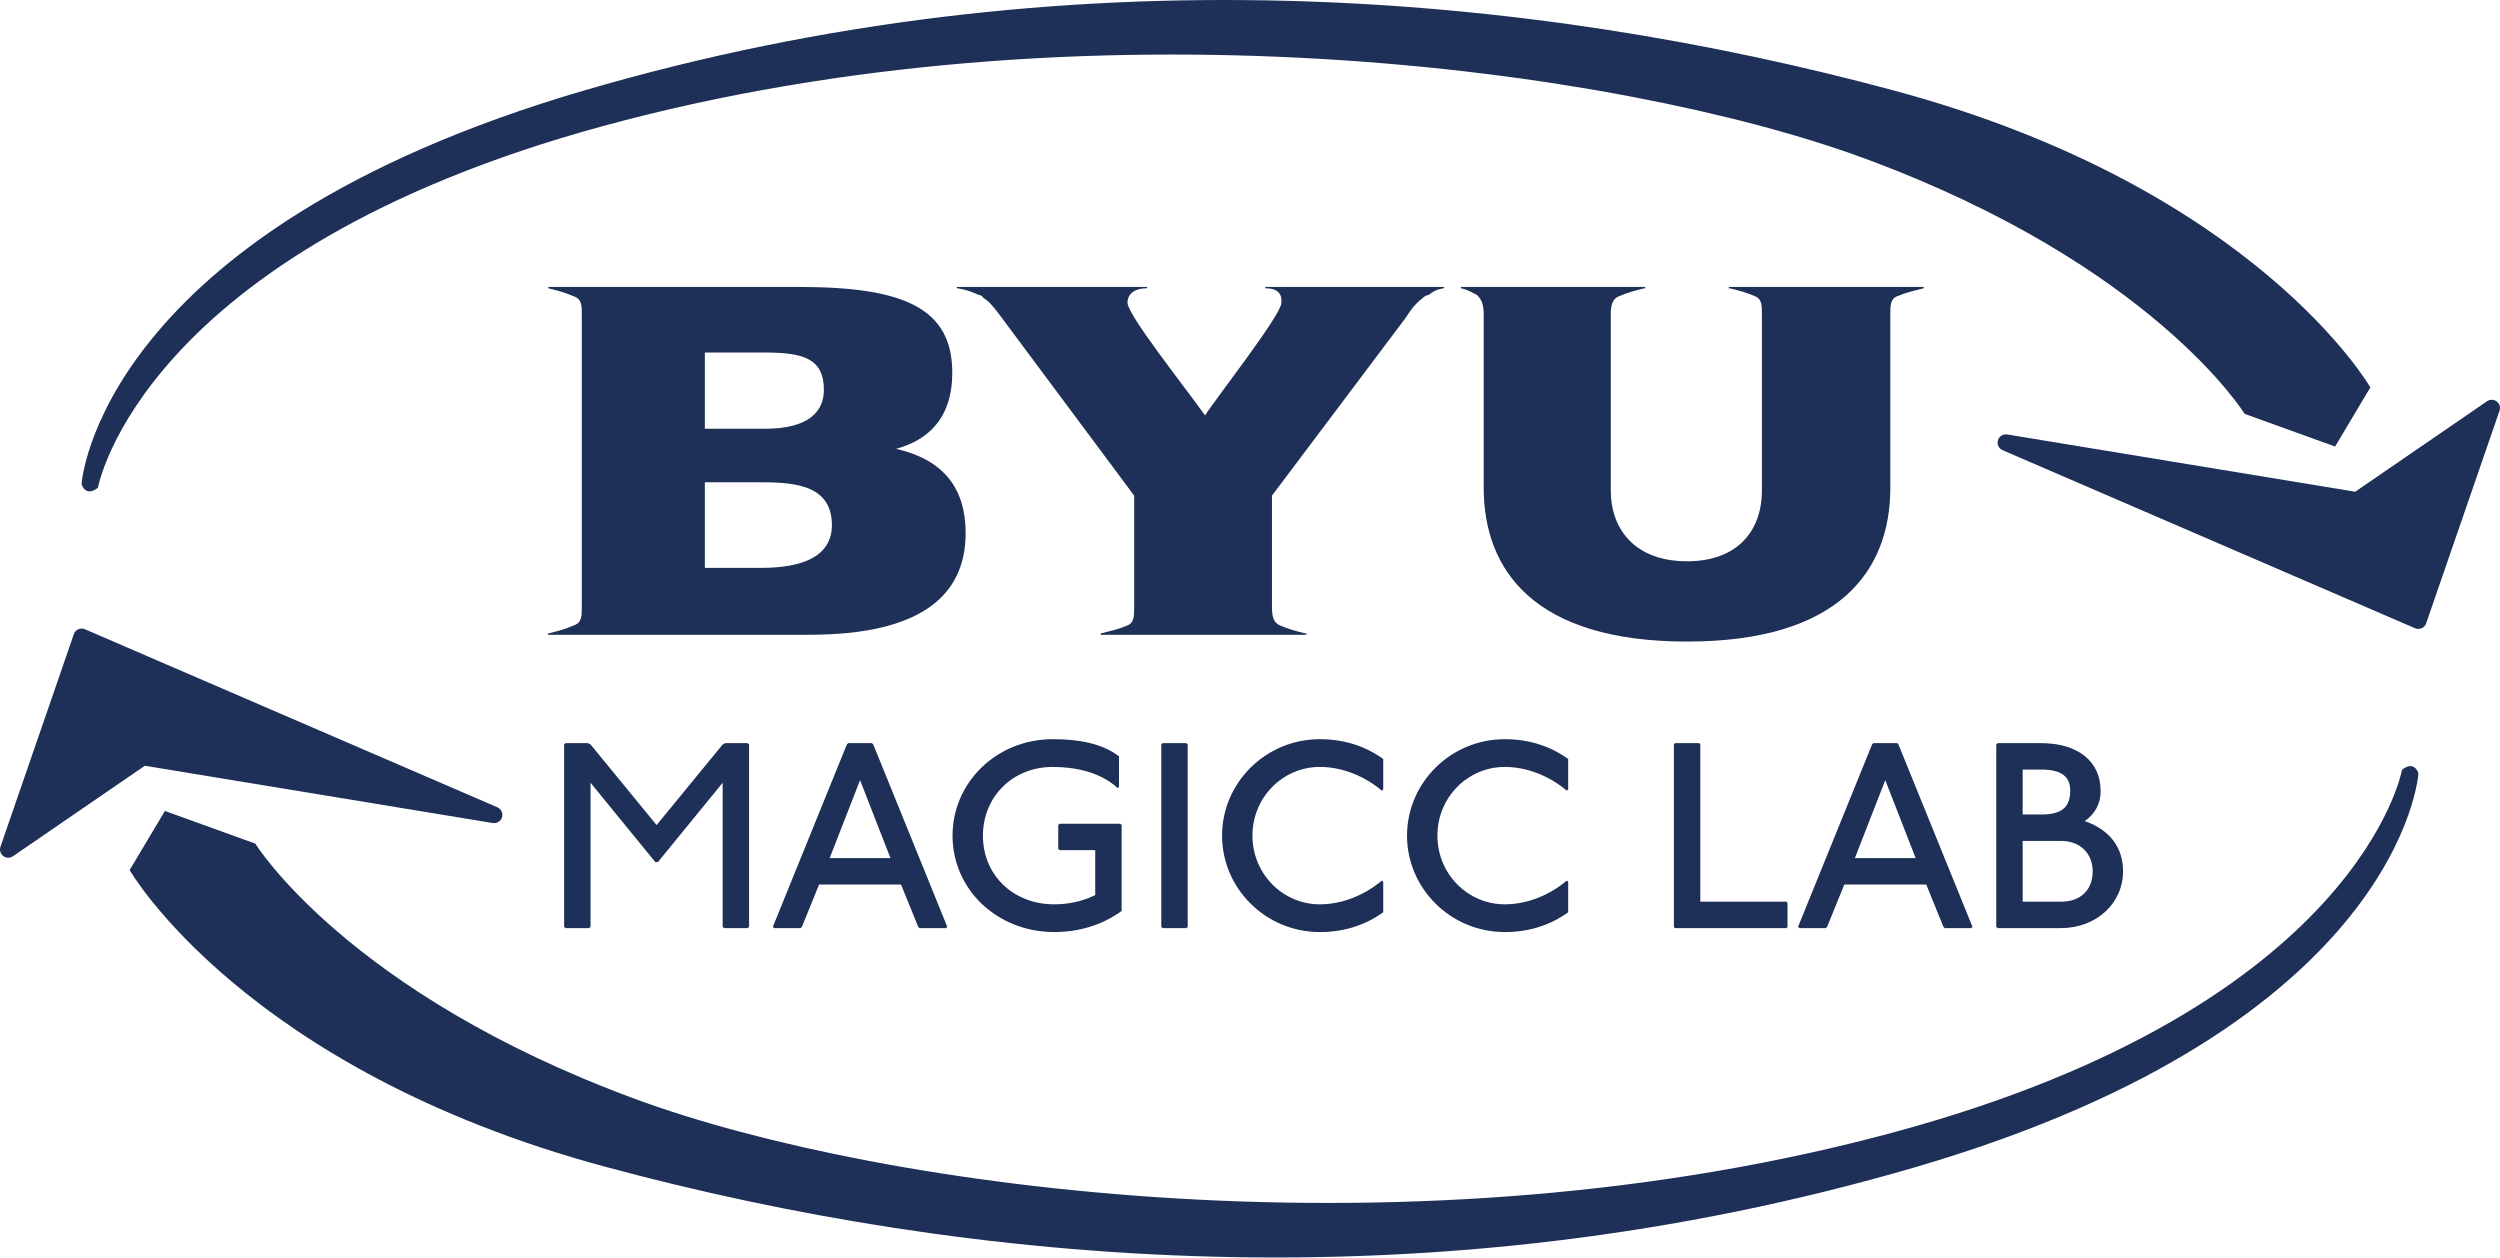
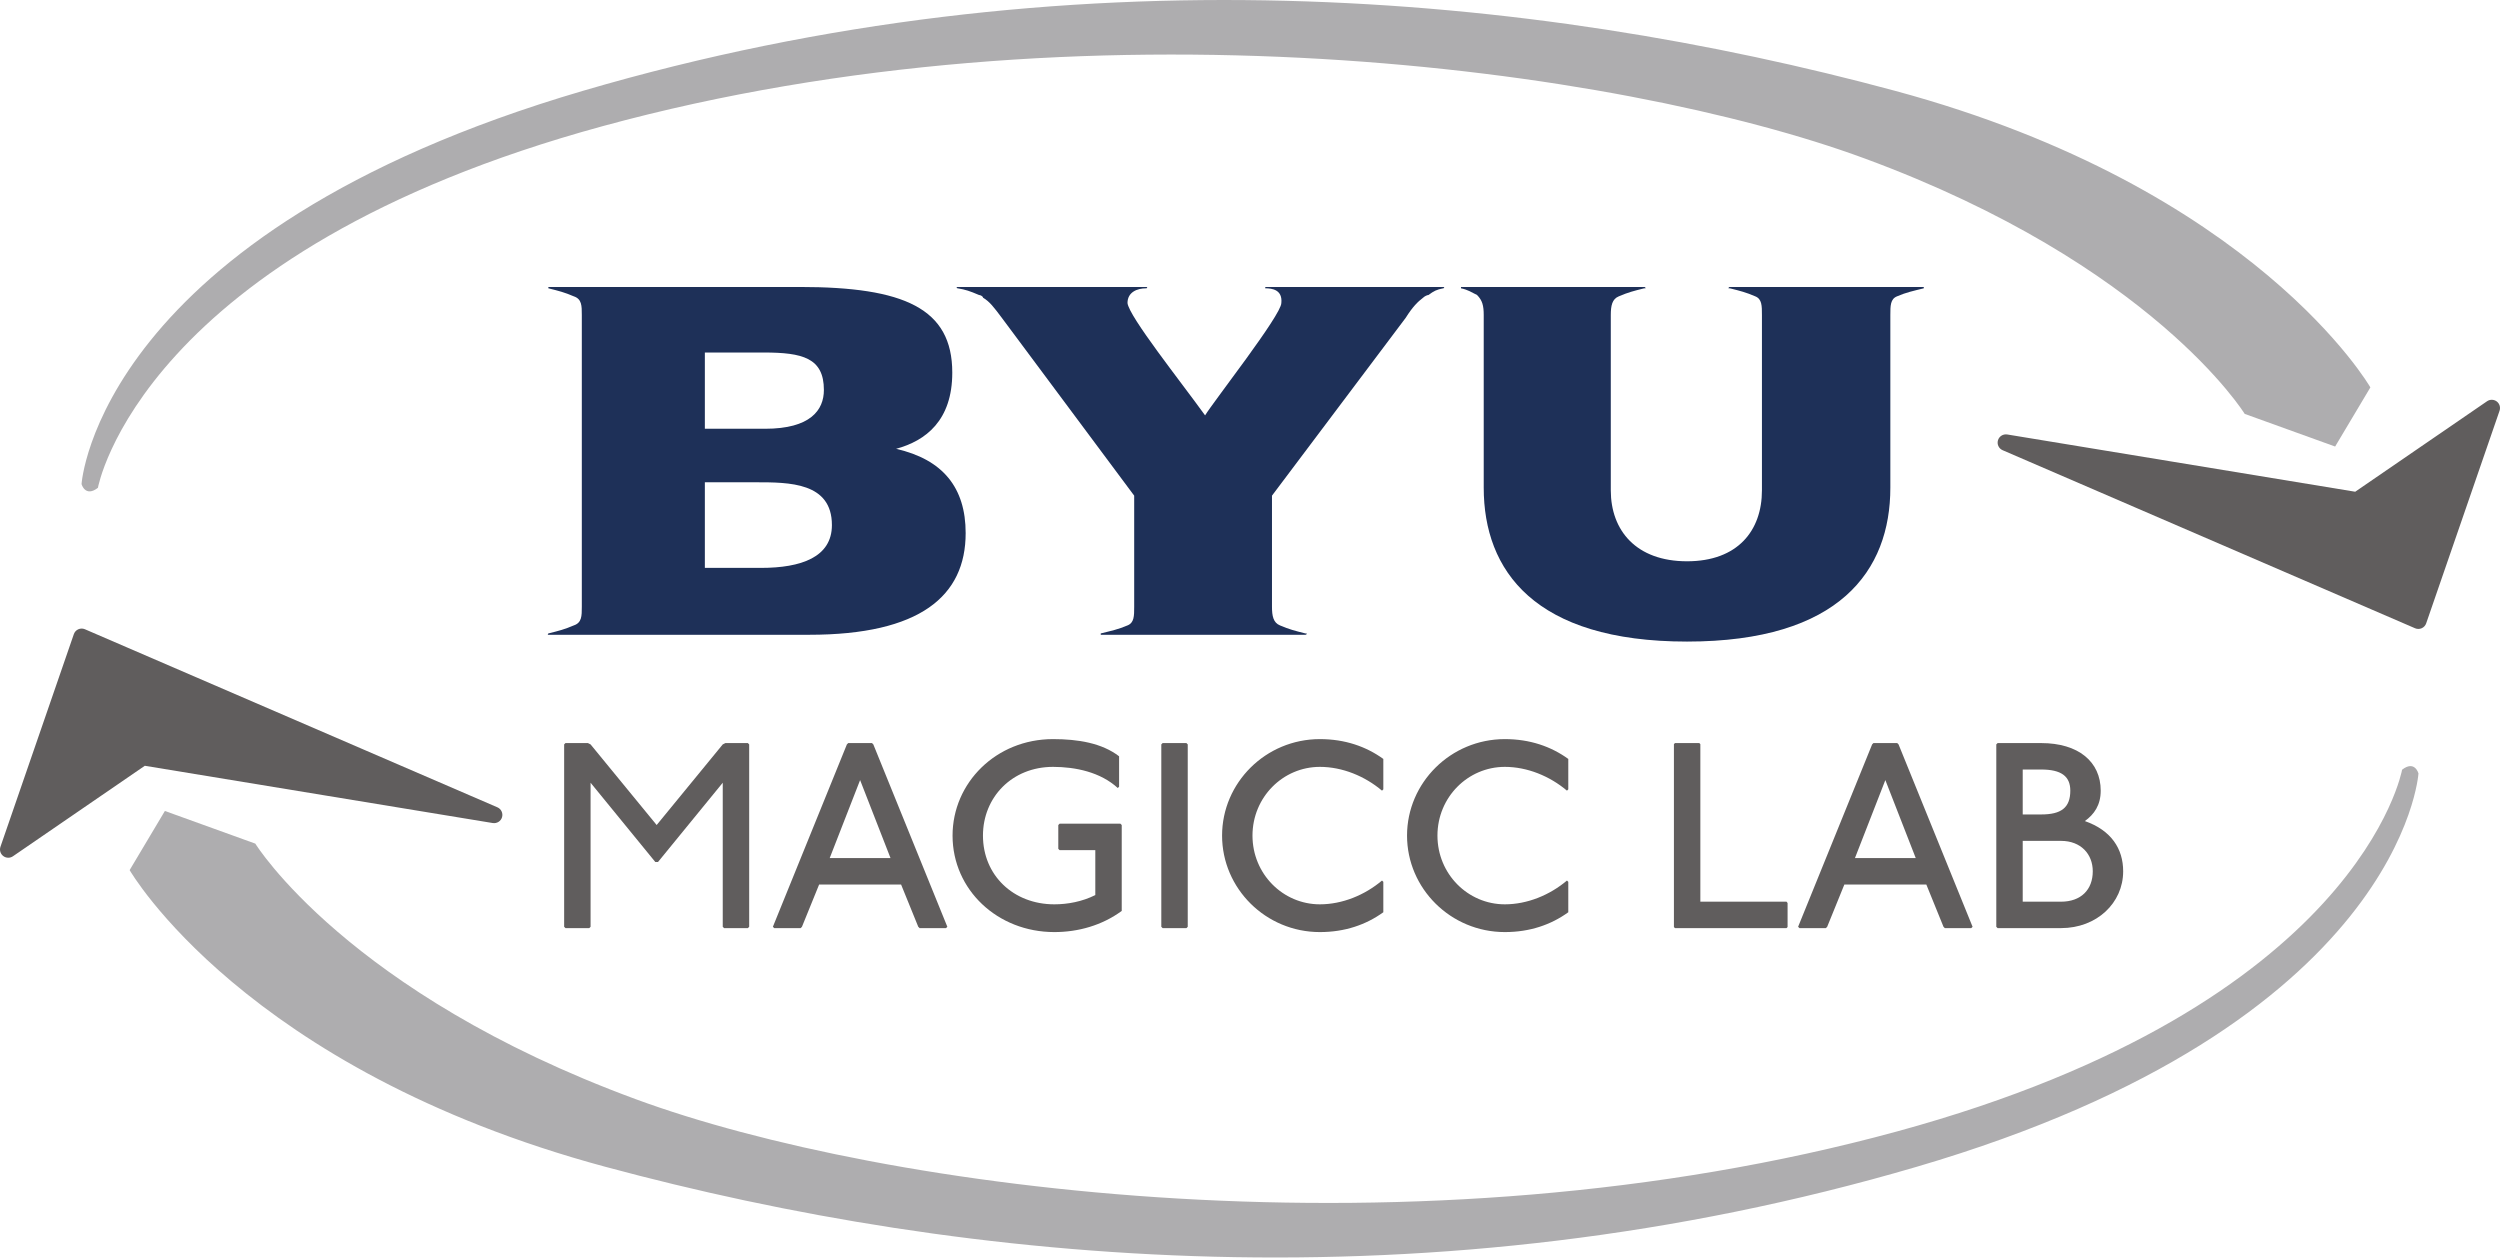
- <svg xmlns="http://www.w3.org/2000/svg" version="1.1" width="972.575" height="489.2" id="svg2" xml:space="preserve">
+ <svg xmlns="http://www.w3.org/2000/svg" viewBox="0 0 973.287 489.562" height="489.562" width="973.287" xml:space="preserve" version="1.1" id="svg2">
  <defs id="defs6" />
-   <g transform="matrix(1.25,0,0,-1.25,0,489.2)" id="g10">
+   <g transform="matrix(1.25,0,0,-1.25,0,489.5625)" id="g10">
    <g transform="scale(0.1,0.1)" id="g12">
-       <path d="M 1537.82,1377.48 254.105,1931.66 25.699,1269.89 444.656,1557.36 1537.82,1377.48" id="path14" style="fill:#1e3058;fill-opacity:1;fill-rule:evenodd;stroke:none" />
-       <path d="M 269.371,1897.09 75.414,1335.17 430.113,1578.55 c 5.469,3.74 12.196,5.26 18.723,4.17 L 1335.56,1436.81 269.371,1897.09 z M 25.699,1244.18 c -5.496,0 -10.98,1.76 -15.574,5.26 -8.82,6.72 -12.332,18.35 -8.719,28.83 L 229.82,1940.04 c 2.332,6.76 7.375,12.25 13.914,15.13 6.551,2.88 13.993,2.93 20.567,0.08 L 1548.01,1401.07 c 11.92,-5.14 18.12,-18.37 14.47,-30.81 -3.67,-12.46 -16,-20.13 -28.84,-18.14 L 450.68,1530.33 40.242,1248.69 c -4.391,-3.01 -9.473,-4.51 -14.543,-4.51" id="path16" style="fill:#1e3058;fill-opacity:1;fill-rule:nonzero;stroke:none" />
-       <path d="m 5883.14,2933.04 c 0,29.16 0,49.98 20.82,58.31 29.14,12.49 49.95,16.65 83.25,24.98 l 0,4.17 c -603.6,0 -603.6,0 -603.6,0 -4.16,0 -4.16,-4.17 -4.16,-4.17 l 4.16,0 c 33.3,-8.33 49.95,-12.49 79.09,-24.98 20.82,-8.33 20.82,-29.15 20.82,-58.31 0,-545.55 0,-545.55 0,-545.55 0,-124.94 -74.94,-220.73 -233.12,-220.73 -158.19,0 -237.28,95.79 -237.28,220.73 0,545.55 0,545.55 0,545.55 0,29.16 4.16,49.98 24.98,58.31 29.13,12.49 45.79,16.65 79.09,24.98 l 4.16,0 c 0,0 0,4.17 -4.16,4.17 -570.31,0 -570.31,0 -570.31,0 l 0,-4.17 c 20.82,-4.16 33.31,-12.49 49.96,-20.82 16.65,-16.66 20.81,-33.31 20.81,-62.47 0,-537.22 0,-537.22 0,-537.22 0,-258.21 158.19,-478.93 632.75,-478.93 474.56,0 632.74,220.72 632.74,478.93 l 0,537.22" id="path18" style="fill:#1e3058;fill-opacity:1;fill-rule:evenodd;stroke:none" />
-       <path d="m 2193.66,2816.5 c 183.14,0 183.14,0 183.14,0 120.71,0 187.31,-16.66 187.31,-116.57 0,-62.45 -41.63,-120.74 -183.15,-120.74 -187.3,0 -187.3,0 -187.3,0 l 0,237.31 z m 0,-403.84 c 158.17,0 158.17,0 158.17,0 104.06,0 237.25,0 237.25,-133.23 0,-99.91 -95.73,-133.22 -220.6,-133.22 -174.82,0 -174.82,0 -174.82,0 l 0,266.45 z m -382.94,520.41 c 0,-907.6 0,-907.6 0,-907.6 0,-29.14 0,-49.96 -24.98,-58.28 -29.13,-12.49 -45.78,-16.65 -79.08,-24.98 l 0,0 c 0,0 -4.16,-4.16 0,-4.16 4.16,0 811.66,0 811.66,0 345.48,0 487,120.73 487,316.4 0,141.56 -70.76,228.99 -216.44,262.29 l 0,0 c 91.57,24.98 174.81,87.43 174.81,237.31 0,199.84 -149.84,266.45 -474.51,266.45 -782.52,0 -782.52,0 -782.52,0 l 0,-4.16 c 33.3,-8.33 49.95,-12.5 79.08,-24.98 24.98,-8.33 24.98,-29.15 24.98,-58.29" id="path20" style="fill:#1e3058;fill-opacity:1;fill-rule:evenodd;stroke:none" />
-       <path d="m 3937.85,3016.34 c 20.82,0 54.13,-4.17 49.96,-45.8 0,-37.47 -212.33,-308.08 -237.31,-349.72 -74.95,104.09 -237.32,308.09 -241.48,349.72 0,33.3 29.14,45.8 58.29,45.8 l 0,0 c 4.16,0 4.16,4.16 0,4.16 -587.05,0 -587.05,0 -587.05,0 -4.17,0 -4.17,-4.16 0,-4.16 l 0,0 c 24.98,-4.17 37.47,-8.33 66.61,-20.82 4.17,0 12.49,-4.16 12.49,-8.33 20.82,-12.49 33.31,-29.14 58.29,-62.45 412.18,-553.71 412.18,-553.71 412.18,-553.71 0,-345.56 0,-345.56 0,-345.56 0,-29.14 0,-49.96 -20.81,-58.28 -29.15,-12.49 -49.97,-16.65 -83.27,-24.98 l 0,-4.16 c 637.01,0 637.01,0 637.01,0 4.16,0 4.16,4.16 4.16,4.16 -4.16,0 -4.16,0 -4.16,0 -33.31,8.33 -49.96,12.49 -79.11,24.98 -20.82,8.32 -24.98,29.14 -24.98,58.28 0,345.56 0,345.56 0,345.56 416.35,553.71 416.35,553.71 416.35,553.71 20.81,33.31 37.47,49.96 54.12,62.45 4.17,4.17 12.49,8.33 16.66,8.33 16.65,12.49 24.98,16.65 45.79,20.82 l 0,0 c 4.17,0 4.17,4.16 0,4.16 -553.74,0 -553.74,0 -553.74,0 l 0,-4.16" id="path22" style="fill:#1e3058;fill-opacity:1;fill-rule:evenodd;stroke:none" />
-       <path d="m 1829.71,1600.74 8.22,-4.12 205.58,-250.8 205.57,250.8 8.22,4.12 69.9,0 4.11,-4.12 0,-567.38 -4.11,-4.11 -74.01,0 -4.11,4.11 0,448.16 -201.46,-246.69 -8.22,0 -201.47,246.69 0,-448.16 -4.11,-4.11 -74,0 -4.12,4.11 0,567.38 4.12,4.12 69.89,0" id="path24" style="fill:#1e3058;fill-opacity:1;fill-rule:nonzero;stroke:none" />
-       <path d="m 2582.15,1243.04 189.13,0 -94.57,242.58 -94.56,-242.58 z m 131.56,357.7 4.11,-4.12 230.25,-567.38 -4.11,-4.11 -82.23,0 -4.12,4.11 -53.44,131.57 -254.92,0 -53.44,-131.57 -4.11,-4.11 -82.24,0 -4.11,4.11 230.25,567.38 4.11,4.12 74,0" id="path26" style="fill:#1e3058;fill-opacity:1;fill-rule:nonzero;stroke:none" />
-       <path d="m 3478.48,1460.95 c -53.44,49.34 -131.56,65.78 -201.46,65.78 -127.45,0 -217.91,-94.56 -217.91,-213.8 0,-123.34 94.57,-213.8 222.02,-213.8 41.12,0 86.34,8.23 127.46,28.78 l 0,139.8 -111.01,0 -4.11,4.11 0,74 4.11,4.12 189.13,0 4.11,-4.12 0,-267.24 c -61.67,-45.23 -135.68,-65.78 -209.69,-65.78 -176.79,0 -316.58,131.56 -316.58,300.13 0,164.47 135.68,300.14 312.47,300.14 78.12,0 152.13,-12.33 205.57,-53.45 l 0,-94.56 -4.11,-4.11" id="path28" style="fill:#1e3058;fill-opacity:1;fill-rule:nonzero;stroke:none" />
-       <path d="m 3692.32,1600.74 4.11,-4.12 0,-567.38 -4.11,-4.11 -74,0 -4.11,4.11 0,567.38 4.11,4.12 74,0" id="path30" style="fill:#1e3058;fill-opacity:1;fill-rule:nonzero;stroke:none" />
-       <path d="m 4300.84,1452.73 c -53.46,45.22 -123.35,74 -193.25,74 -115.12,0 -209.68,-94.56 -209.68,-213.8 0,-119.23 94.56,-213.8 209.68,-213.8 69.9,0 139.79,28.78 193.25,74.02 l 4.11,-4.11 0,-94.57 c -53.46,-38.65 -119.24,-61.67 -197.36,-61.67 -168.57,0 -304.25,135.67 -304.25,300.13 0,164.47 135.68,300.14 304.25,300.14 78.12,0 143.9,-23.02 197.36,-61.67 l 0,-94.56 -4.11,-4.11" id="path32" style="fill:#1e3058;fill-opacity:1;fill-rule:nonzero;stroke:none" />
-       <path d="m 4876.48,1452.73 c -53.45,45.22 -123.34,74 -193.24,74 -115.12,0 -209.68,-94.56 -209.68,-213.8 0,-119.23 94.56,-213.8 209.68,-213.8 69.9,0 139.79,28.78 193.24,74.02 l 4.11,-4.11 0,-94.57 c -53.44,-38.65 -119.23,-61.67 -197.35,-61.67 -168.57,0 -304.25,135.67 -304.25,300.13 0,164.47 135.68,300.14 304.25,300.14 78.12,0 143.91,-23.02 197.35,-61.67 l 0,-94.56 -4.11,-4.11" id="path34" style="fill:#1e3058;fill-opacity:1;fill-rule:nonzero;stroke:none" />
-       <path d="m 5288.49,1600.74 3.29,-3.3 0,-490.08 268.07,0 3.29,-4.11 0,-74.83 -3.29,-3.29 -347.01,0 -3.29,3.29 0,569.02 3.29,3.3 75.65,0" id="path36" style="fill:#1e3058;fill-opacity:1;fill-rule:nonzero;stroke:none" />
-       <path d="m 5772.85,1243.04 189.12,0 -94.56,242.58 -94.56,-242.58 z m 131.56,357.7 4.11,-4.12 230.25,-567.38 -4.11,-4.11 -82.23,0 -4.11,4.11 -53.45,131.57 -254.91,0 -53.46,-131.57 -4.11,-4.11 -82.23,0 -4.11,4.11 230.25,567.38 4.11,4.12 74,0" id="path38" style="fill:#1e3058;fill-opacity:1;fill-rule:nonzero;stroke:none" />
-       <path d="m 6295.04,1107.36 119.22,0 c 61.67,0 98.68,37 98.68,94.57 0,53.44 -37.01,94.56 -98.68,94.56 l -119.22,0 0,-189.13 z m 0,271.35 57.55,0 c 61.67,0 90.45,20.56 90.45,74.02 0,45.22 -28.78,65.78 -90.45,65.78 l -57.55,0 0,-139.8 z m 57.55,222.03 c 115.12,0 185.01,-57.56 185.01,-148.01 0,-45.24 -20.55,-74.02 -49.33,-94.57 82.23,-28.78 119.24,-86.34 119.24,-156.23 0,-98.68 -82.24,-176.8 -193.25,-176.8 l -197.35,0 -4.11,4.11 0,567.38 4.11,4.12 135.68,0" id="path40" style="fill:#1e3058;fill-opacity:1;fill-rule:nonzero;stroke:none" />
-       <path d="m 6242.74,2536.09 1283.71,-554.18 228.4,661.78 -418.95,-287.48 -1093.16,179.88" id="path42" style="fill:#1e3058;fill-opacity:1;fill-rule:evenodd;stroke:none" />
-       <path d="m 7511.19,2016.48 193.95,561.92 -354.7,-243.38 c -5.47,-3.74 -12.19,-5.26 -18.72,-4.17 L 6445,2476.76 7511.19,2016.48 z m 243.67,652.91 c 5.49,0 10.98,-1.76 15.57,-5.26 8.82,-6.72 12.33,-18.35 8.72,-28.82 l -228.41,-661.78 c -2.34,-6.76 -7.38,-12.25 -13.92,-15.13 -6.55,-2.88 -13.99,-2.93 -20.57,-0.08 L 6232.54,2512.5 c -11.92,5.14 -18.11,18.37 -14.46,30.81 3.66,12.47 16,20.13 28.83,18.14 l 1082.97,-178.21 410.43,281.64 c 4.4,3.01 9.48,4.51 14.55,4.51" id="path44" style="fill:#1e3058;fill-opacity:1;fill-rule:nonzero;stroke:none" />
-       <path d="m 7377.1,2707.91 c 0,0 -356.33,619.94 -1479.87,923.2 -1123.55,303.25 -2570.74,443.5 -4082.37,0 C 303.227,3187.61 253.773,2406.94 253.773,2406.94 c 0,0 11.602,-42.11 50.969,-11.49 0,0 130.301,732.33 1572.028,1125.84 1496.17,408.37 3157.97,182.15 3925.53,-100.54 897.64,-330.59 1183.68,-795.27 1183.68,-795.27 l 281.41,-101.6 109.71,184.03" id="path46" style="fill:#1e3058;fill-opacity:1;fill-rule:nonzero;stroke:none" />
-       <path d="m 403.453,1205.66 c 0,0 356.328,-619.941 1479.877,-923.199 1123.55,-303.25 2570.73,-443.5 4082.37,0 1511.63,443.5 1561.08,1224.169 1561.08,1224.169 0,0 -11.6,42.11 -50.97,11.49 0,0 -130.3,-732.331 -1572.03,-1125.839 C 4407.62,-16.09 2745.82,210.129 1978.26,492.82 1080.62,823.41 794.578,1288.09 794.578,1288.09 l -281.414,101.6 -109.711,-184.03" id="path48" style="fill:#1e3058;fill-opacity:1;fill-rule:nonzero;stroke:none" />
+       <path id="path14" style="fill:#605d5d;fill-opacity:1;fill-rule:evenodd;stroke:none" d="M 1538.96,1378.5 254.297,1933.09 25.719,1270.82 444.988,1558.51 1538.96,1378.5" />
+       <path id="path16" style="fill:#605d5d;fill-opacity:1;fill-rule:nonzero;stroke:none" d="M 269.57,1898.49 75.469,1336.16 430.43,1579.72 c 5.476,3.74 12.207,5.26 18.738,4.17 L 1336.55,1437.87 269.57,1898.49 Z M 25.719,1245.1 c -5.5,0 -10.988,1.76 -15.586,5.26 -8.828,6.72 -12.344,18.36 -8.727,28.85 L 229.988,1941.48 c 2.336,6.76 7.383,12.25 13.926,15.14 6.559,2.88 14.004,2.93 20.582,0.07 L 1549.16,1402.11 c 11.93,-5.15 18.13,-18.39 14.48,-30.84 -3.67,-12.47 -16.01,-20.14 -28.86,-18.15 L 451.012,1531.46 40.273,1249.61 c -4.398,-3.01 -9.484,-4.51 -14.555,-4.51" />
+       <path id="path18" style="fill:#1e3058;fill-opacity:1;fill-rule:evenodd;stroke:none" d="m 5887.51,2935.21 c 0,29.18 0,50.02 20.83,58.35 29.16,12.51 49.99,16.67 83.32,25.01 l 0,4.16 c -604.06,0 -604.06,0 -604.06,0 -4.16,0 -4.16,-4.16 -4.16,-4.16 l 4.16,0 c 33.33,-8.34 50,-12.5 79.16,-25.01 20.83,-8.33 20.83,-29.17 20.83,-58.35 0,-545.96 0,-545.96 0,-545.96 0,-125.03 -74.99,-220.88 -233.29,-220.88 -158.31,0 -237.46,95.85 -237.46,220.88 0,545.96 0,545.96 0,545.96 0,29.18 4.17,50.02 25,58.35 29.16,12.51 45.82,16.67 79.15,25.01 l 4.16,0 c 0,0 0,4.16 -4.16,4.16 -570.73,0 -570.73,0 -570.73,0 l 0,-4.16 c 20.83,-4.17 33.33,-12.5 49.99,-20.84 16.66,-16.67 20.83,-33.34 20.83,-62.52 0,-537.62 0,-537.62 0,-537.62 0,-258.4 158.3,-479.28 633.22,-479.28 474.91,0 633.21,220.88 633.21,479.28 l 0,537.62" />
+       <path id="path20" style="fill:#1e3058;fill-opacity:1;fill-rule:evenodd;stroke:none" d="m 2195.28,2818.58 c 183.28,0 183.28,0 183.28,0 120.8,0 187.45,-16.66 187.45,-116.66 0,-62.49 -41.65,-120.82 -183.28,-120.82 -187.45,0 -187.45,0 -187.45,0 l 0,237.48 z m 0,-404.14 c 158.29,0 158.29,0 158.29,0 104.14,0 237.43,0 237.43,-133.32 0,-99.99 -95.8,-133.32 -220.77,-133.32 -174.95,0 -174.95,0 -174.95,0 l 0,266.64 z m -383.22,520.8 c 0,-908.27 0,-908.27 0,-908.27 0,-29.16 0,-49.99 -24.99,-58.33 -29.16,-12.49 -45.82,-16.66 -79.14,-24.99 l 0,0 c 0,0 -4.17,-4.17 0,-4.17 4.16,0 812.26,0 812.26,0 345.73,0 487.36,120.82 487.36,316.64 0,141.66 -70.81,229.15 -216.6,262.48 l 0,0 c 91.64,25 174.94,87.5 174.94,237.49 0,199.98 -149.95,266.64 -474.86,266.64 -783.1,0 -783.1,0 -783.1,0 l 0,-4.16 c 33.32,-8.34 49.98,-12.5 79.14,-25 24.99,-8.33 24.99,-29.16 24.99,-58.33" />
+       <path id="path22" style="fill:#1e3058;fill-opacity:1;fill-rule:evenodd;stroke:none" d="m 3940.78,3018.57 c 20.83,0 54.16,-4.17 49.99,-45.83 0,-37.5 -212.49,-308.31 -237.49,-349.98 -75,104.16 -237.49,308.31 -241.66,349.98 0,33.33 29.17,45.83 58.33,45.83 l 0,0 c 4.17,0 4.17,4.16 0,4.16 -587.48,0 -587.48,0 -587.48,0 -4.17,0 -4.17,-4.16 0,-4.16 l 0,0 c 25,-4.17 37.5,-8.34 66.66,-20.83 4.17,0 12.5,-4.17 12.5,-8.33 20.84,-12.5 33.34,-29.17 58.34,-62.5 412.48,-554.13 412.48,-554.13 412.48,-554.13 0,-345.81 0,-345.81 0,-345.81 0,-29.16 0,-49.99 -20.83,-58.33 -29.16,-12.49 -50,-16.66 -83.33,-24.99 l 0,-4.17 c 637.48,0 637.48,0 637.48,0 4.17,0 4.17,4.17 4.17,4.17 -4.17,0 -4.17,0 -4.17,0 -33.33,8.33 -49.99,12.5 -79.16,24.99 -20.83,8.34 -25,29.17 -25,58.33 0,345.81 0,345.81 0,345.81 416.66,554.13 416.66,554.13 416.66,554.13 20.83,33.33 37.49,50 54.16,62.5 4.17,4.16 12.5,8.33 16.67,8.33 16.66,12.49 25,16.66 45.83,20.83 l 0,0 c 4.17,0 4.17,4.16 0,4.16 -554.15,0 -554.15,0 -554.15,0 l 0,-4.16" />
+       <path id="path24" style="fill:#605d5d;fill-opacity:1;fill-rule:nonzero;stroke:none" d="m 1831.13,1602.17 8.22,-4.12 205.83,-251.09 205.82,251.09 8.22,4.12 69.99,0 4.12,-4.12 0,-568.05 -4.12,-4.12 -74.09,0 -4.12,4.12 0,448.67 -201.72,-246.97 -8.22,0 -201.71,246.97 0,-448.67 -4.1,-4.12 -74.11,0 -4.1,4.12 0,568.05 4.1,4.12 69.99,0" />
+       <path id="path26" style="fill:#605d5d;fill-opacity:1;fill-rule:nonzero;stroke:none" d="m 2584.15,1244.06 189.36,0 -94.69,242.85 -94.67,-242.85 z m 131.72,358.11 4.12,-4.12 230.52,-568.05 -4.12,-4.12 -82.33,0 -4.12,4.12 -53.5,131.71 -255.23,0 -53.51,-131.71 -4.12,-4.12 -82.31,0 -4.12,4.12 230.51,568.05 4.12,4.12 74.09,0" />
+       <path id="path28" style="fill:#605d5d;fill-opacity:1;fill-rule:nonzero;stroke:none" d="m 3481.32,1462.19 c -53.52,49.43 -131.73,65.87 -201.7,65.87 -127.62,0 -218.17,-94.67 -218.17,-214.05 0,-123.47 94.67,-214.06 222.27,-214.06 41.18,0 86.45,8.24 127.63,28.84 l 0,139.94 -111.15,0 -4.12,4.12 0,74.11 4.12,4.12 189.36,0 4.09,-4.12 0,-267.56 c -61.73,-45.28 -135.82,-65.88 -209.93,-65.88 -177,0 -316.96,131.71 -316.96,300.49 0,164.66 135.84,300.52 312.86,300.52 78.21,0 152.3,-12.36 205.82,-53.51 l 0,-94.71 -4.12,-4.12" />
+       <path id="path30" style="fill:#605d5d;fill-opacity:1;fill-rule:nonzero;stroke:none" d="m 3695.14,1602.17 4.1,-4.12 0,-568.05 -4.1,-4.12 -74.11,0 -4.12,4.12 0,568.05 4.12,4.12 74.11,0" />
+       <path id="path32" style="fill:#605d5d;fill-opacity:1;fill-rule:nonzero;stroke:none" d="m 4304.31,1453.99 c -53.54,45.27 -123.53,74.07 -193.5,74.07 -115.26,0 -209.93,-94.67 -209.93,-214.05 0,-119.35 94.67,-214.06 209.93,-214.06 69.97,0 139.96,28.84 193.5,74.11 l 4.08,-4.12 0,-94.66 c -53.52,-38.69 -119.37,-61.76 -197.58,-61.76 -168.78,0 -304.62,135.83 -304.62,300.49 0,164.66 135.84,300.52 304.62,300.52 78.21,0 144.06,-23.07 197.58,-61.75 l 0,-94.67 -4.08,-4.12" />
+       <path id="path34" style="fill:#605d5d;fill-opacity:1;fill-rule:nonzero;stroke:none" d="m 4880.35,1453.99 c -53.51,45.27 -123.5,74.07 -193.45,74.07 -115.27,0 -209.94,-94.67 -209.94,-214.05 0,-119.35 94.67,-214.06 209.94,-214.06 69.95,0 139.94,28.84 193.45,74.11 l 4.12,-4.12 0,-94.66 c -53.51,-38.69 -119.38,-61.76 -197.57,-61.76 -168.78,0 -304.65,135.83 -304.65,300.49 0,164.66 135.87,300.52 304.65,300.52 78.19,0 144.06,-23.07 197.57,-61.75 l 0,-94.67 -4.12,-4.12" />
+       <path id="path36" style="fill:#605d5d;fill-opacity:1;fill-rule:nonzero;stroke:none" d="m 5292.48,1602.17 3.29,-3.29 0,-490.69 268.39,0 3.3,-4.12 0,-74.89 -3.3,-3.3 -347.4,0 -3.3,3.3 0,569.7 3.3,3.29 75.72,0" />
+       <path id="path38" style="fill:#605d5d;fill-opacity:1;fill-rule:nonzero;stroke:none" d="m 5777.27,1244.06 189.34,0 -94.67,242.85 -94.67,-242.85 z m 131.7,358.11 4.12,-4.12 230.54,-568.05 -4.12,-4.12 -82.35,0 -4.12,4.12 -53.48,131.71 -255.25,0 -53.51,-131.71 -4.12,-4.12 -82.31,0 -4.12,4.12 230.53,568.05 4.12,4.12 74.07,0" />
+       <path id="path40" style="fill:#605d5d;fill-opacity:1;fill-rule:nonzero;stroke:none" d="m 6299.8,1108.19 119.39,0 c 61.75,0 98.78,37.04 98.78,94.67 0,53.51 -37.03,94.71 -98.78,94.71 l -119.39,0 0,-189.38 z m 0,271.69 57.63,0 c 61.76,0 90.59,20.6 90.59,74.11 0,45.27 -28.83,65.83 -90.59,65.83 l -57.63,0 0,-139.94 z m 57.63,222.29 c 115.27,0 185.26,-57.63 185.26,-148.18 0,-45.32 -20.6,-74.11 -49.39,-94.71 82.31,-28.8 119.34,-86.43 119.34,-156.42 0,-98.79 -82.31,-176.98 -193.45,-176.98 l -197.58,0 -4.12,4.12 0,568.05 4.12,4.12 135.82,0" />
+       <path id="path42" style="fill:#605d5d;fill-opacity:1;fill-rule:evenodd;stroke:none" d="m 6247.37,2537.97 1284.67,-554.59 228.57,662.26 -419.27,-287.69 -1093.97,180.02" />
+       <path id="path44" style="fill:#605d5d;fill-opacity:1;fill-rule:nonzero;stroke:none" d="m 7516.76,2017.97 194.1,562.34 -354.96,-243.57 c -5.47,-3.74 -12.21,-5.26 -18.74,-4.16 l -887.38,146.01 1066.98,-460.62 z m 243.85,653.39 c 5.5,0 10.99,-1.76 15.59,-5.26 8.83,-6.72 12.34,-18.36 8.72,-28.84 l -228.58,-662.27 c -2.33,-6.77 -7.38,-12.26 -13.92,-15.14 -6.56,-2.88 -14.01,-2.93 -20.59,-0.08 l -1284.66,554.59 c -11.93,5.15 -18.13,18.38 -14.48,30.84 3.67,12.47 16.01,20.14 28.86,18.14 L 7335.32,2385 l 410.74,281.85 c 4.39,3.02 9.48,4.51 14.55,4.51" />
+       <path id="path46" style="fill:#aeadaf;fill-opacity:1;fill-rule:nonzero;stroke:none" d="m 7382.58,2709.92 c 0,0 -356.59,620.4 -1480.98,923.88 -1124.38,303.48 -2572.64,443.83 -4085.39,0 C 303.453,3189.97 253.965,2408.73 253.965,2408.73 c 0,0 11.609,-42.15 51.004,-11.5 0,0 130.398,732.86 1573.201,1126.67 1497.27,408.67 3160.3,182.28 3928.44,-100.61 898.3,-330.84 1184.55,-795.86 1184.55,-795.86 l 281.63,-101.68 109.79,184.17" />
+       <path id="path48" style="fill:#aeadaf;fill-opacity:1;fill-rule:nonzero;stroke:none" d="m 403.754,1206.55 c 0,0 356.594,-620.402 1480.976,-923.878 1124.38,-303.492 2572.64,-443.832 4085.4,0 1512.75,443.828 1562.24,1225.068 1562.24,1225.068 0,0 -11.61,42.15 -51.01,11.5 0,0 -130.4,-732.869 -1573.19,-1126.681 C 4410.89,-16.109 2747.86,210.281 1979.73,493.18 1081.42,824.012 795.172,1289.04 795.172,1289.04 L 513.547,1390.72 403.754,1206.55" />
    </g>
  </g>
</svg>
